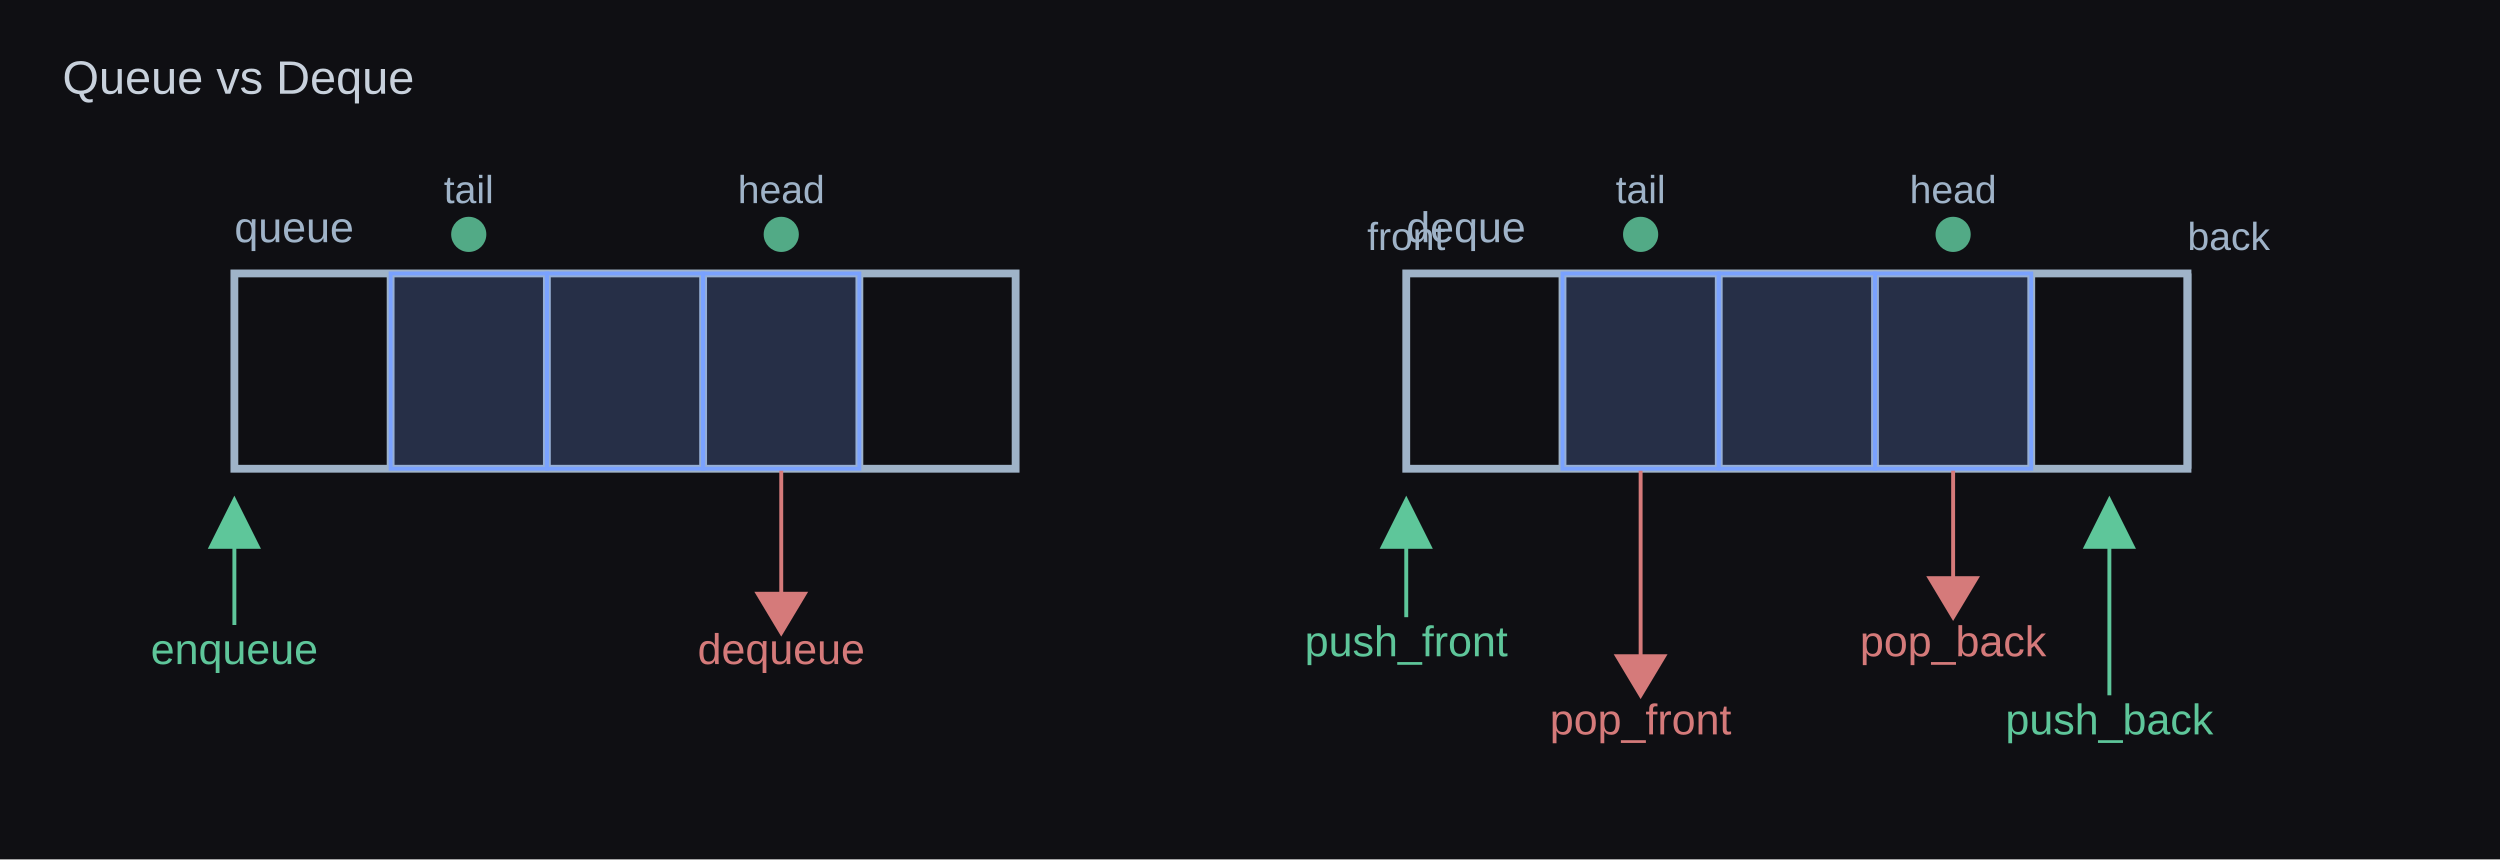
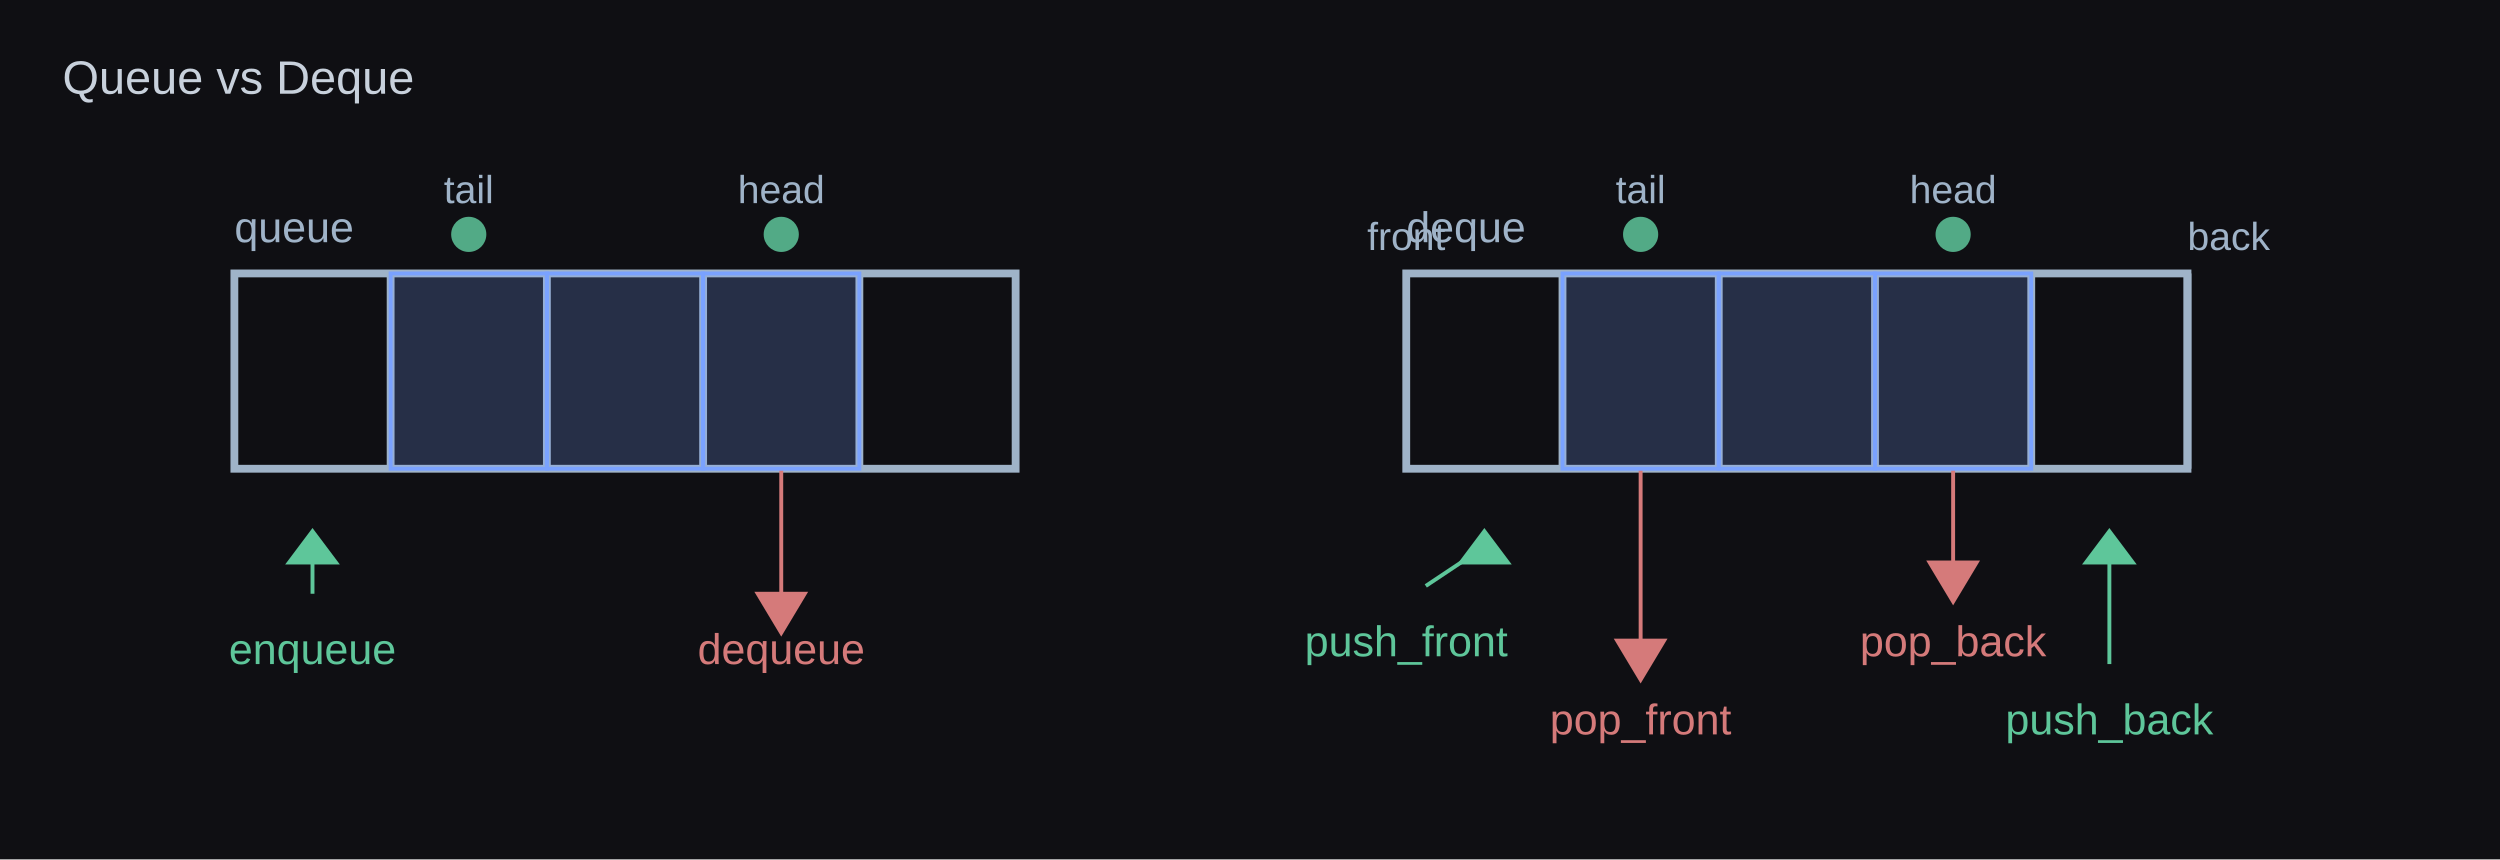
<svg xmlns="http://www.w3.org/2000/svg" width="640" height="220" viewBox="0 0 640 220">
  <rect x="0" y="0" width="640" height="220" fill="#0f0f13" />
  <g font-family="Verdana,Arial,sans-serif" font-size="12" fill="#c8d1dc">
    <text x="16" y="24">Queue vs Deque</text>
  </g>
  <g fill="none" stroke="#9fb3c8" stroke-width="2">
    <rect x="60" y="70" width="200" height="50" />
    <line x1="100" y1="70" x2="100" y2="120" />
    <line x1="140" y1="70" x2="140" y2="120" />
    <line x1="180" y1="70" x2="180" y2="120" />
    <line x1="220" y1="70" x2="220" y2="120" />
  </g>
  <g stroke="#5ec69a" fill="#5ec69a">
-     <line x1="60" y1="160" x2="60" y2="130" />
-     <polygon points="54,140 66,140 60,128" />
+     <line x1="80" y1="152" x2="80" y2="138" />
+     <polygon points="74,144 86,144 80,136" />
  </g>
  <g stroke="#d57a7a" fill="#d57a7a">
    <line x1="200" y1="120" x2="200" y2="152" />
    <polygon points="194,152 206,152 200,162" />
  </g>
  <g font-family="Verdana,Arial,sans-serif" font-size="11">
-     <text x="60" y="170" text-anchor="middle" fill="#5ec69a">enqueue</text>
+     <text x="80" y="170" text-anchor="middle" fill="#5ec69a">enqueue</text>
    <text x="200" y="170" text-anchor="middle" fill="#d57a7a">dequeue</text>
  </g>
  <g font-family="Verdana,Arial,sans-serif" font-size="11" fill="#9fb3c8">
    <text x="60" y="62">queue</text>
  </g>
  <g fill="rgba(122,162,255,0.22)" stroke="#7aa2ff">
    <rect x="100" y="70" width="40" height="50" />
    <rect x="140" y="70" width="40" height="50" />
    <rect x="180" y="70" width="40" height="50" />
  </g>
  <g fill="none" stroke="#9fb3c8" stroke-width="2">
    <rect x="360" y="70" width="200" height="50" />
    <line x1="400" y1="70" x2="400" y2="120" />
    <line x1="440" y1="70" x2="440" y2="120" />
    <line x1="480" y1="70" x2="480" y2="120" />
    <line x1="520" y1="70" x2="520" y2="120" />
    <line x1="560" y1="70" x2="560" y2="120" />
  </g>
  <g stroke="#5ec69a" fill="#5ec69a">
-     <line x1="360" y1="158" x2="360" y2="130" />
-     <polygon points="354,140 366,140 360,128" />
-     <line x1="540" y1="178" x2="540" y2="130" />
-     <polygon points="534,140 546,140 540,128" />
+     <line x1="365" y1="150" x2="380" y2="140" />
+     <polygon points="374,144 386,144 380,136" />
+     <line x1="540" y1="170" x2="540" y2="140" />
+     <polygon points="534,144 546,144 540,136" />
  </g>
  <g stroke="#d57a7a" fill="#d57a7a">
-     <line x1="420" y1="120" x2="420" y2="168" />
-     <polygon points="414,168 426,168 420,178" />
-     <line x1="500" y1="120" x2="500" y2="148" />
-     <polygon points="494,148 506,148 500,158" />
+     <line x1="420" y1="120" x2="420" y2="164" />
+     <polygon points="414,164 426,164 420,174" />
+     <line x1="500" y1="120" x2="500" y2="144" />
+     <polygon points="494,144 506,144 500,154" />
  </g>
  <g font-family="Verdana,Arial,sans-serif" font-size="11">
    <text x="360" y="168" text-anchor="middle" fill="#5ec69a">push_front</text>
    <text x="420" y="188" text-anchor="middle" fill="#d57a7a">pop_front</text>
    <text x="500" y="168" text-anchor="middle" fill="#d57a7a">pop_back</text>
    <text x="540" y="188" text-anchor="middle" fill="#5ec69a">push_back</text>
  </g>
  <g font-family="Verdana,Arial,sans-serif" font-size="10" fill="#9fb3c8">
    <text x="350" y="64">front</text>
    <text x="560" y="64">back</text>
  </g>
  <g font-family="Verdana,Arial,sans-serif" font-size="11" fill="#9fb3c8">
    <text x="360" y="62">deque</text>
  </g>
  <g fill="rgba(122,162,255,0.22)" stroke="#7aa2ff">
    <rect x="400" y="70" width="40" height="50" />
    <rect x="440" y="70" width="40" height="50" />
    <rect x="480" y="70" width="40" height="50" />
  </g>
  <g fill="#5ec69a" stroke="#5ec69a" opacity="0.85">
    <circle cx="120" cy="60" r="4" />
    <circle cx="200" cy="60" r="4" />
  </g>
  <g font-family="Verdana,Arial,sans-serif" font-size="10" fill="#9fb3c8" text-anchor="middle">
    <text x="120" y="52">tail</text>
    <text x="200" y="52">head</text>
  </g>
  <g fill="#5ec69a" stroke="#5ec69a" opacity="0.85">
    <circle cx="420" cy="60" r="4" />
    <circle cx="500" cy="60" r="4" />
  </g>
  <g font-family="Verdana,Arial,sans-serif" font-size="10" fill="#9fb3c8" text-anchor="middle">
    <text x="420" y="52">tail</text>
    <text x="500" y="52">head</text>
  </g>
</svg>
